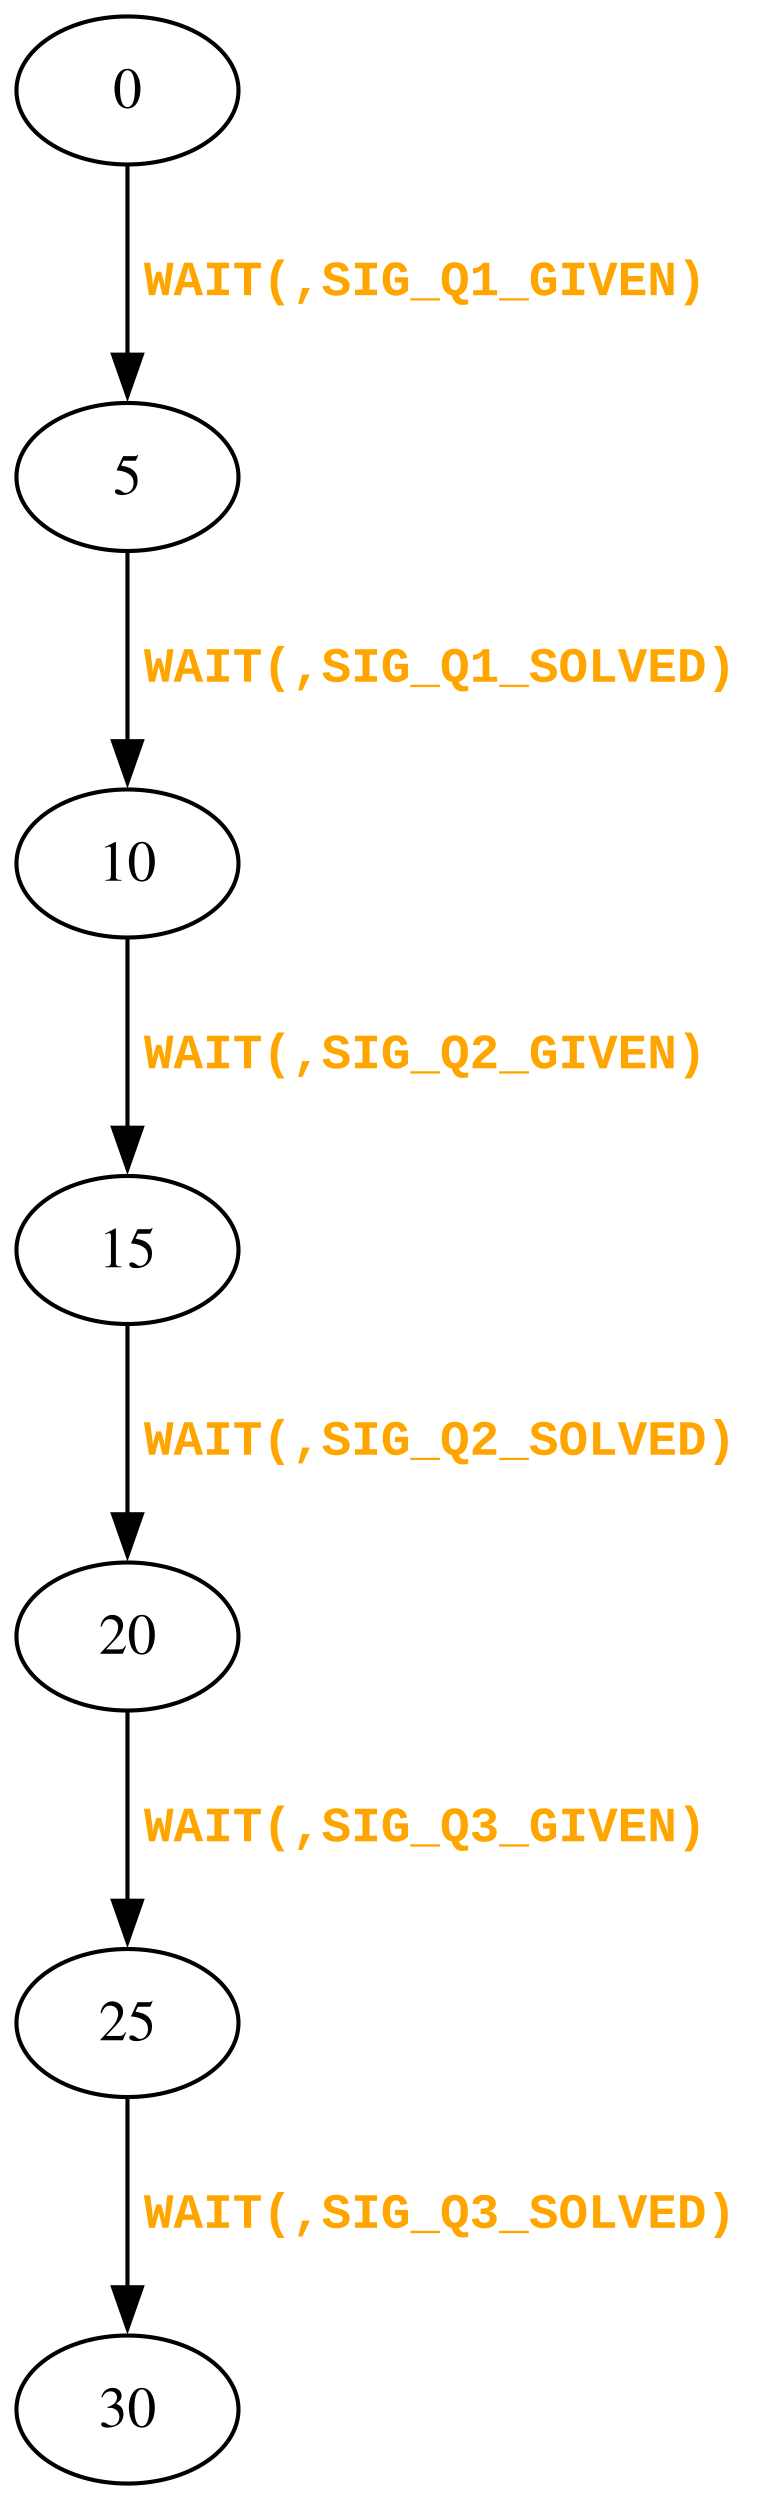
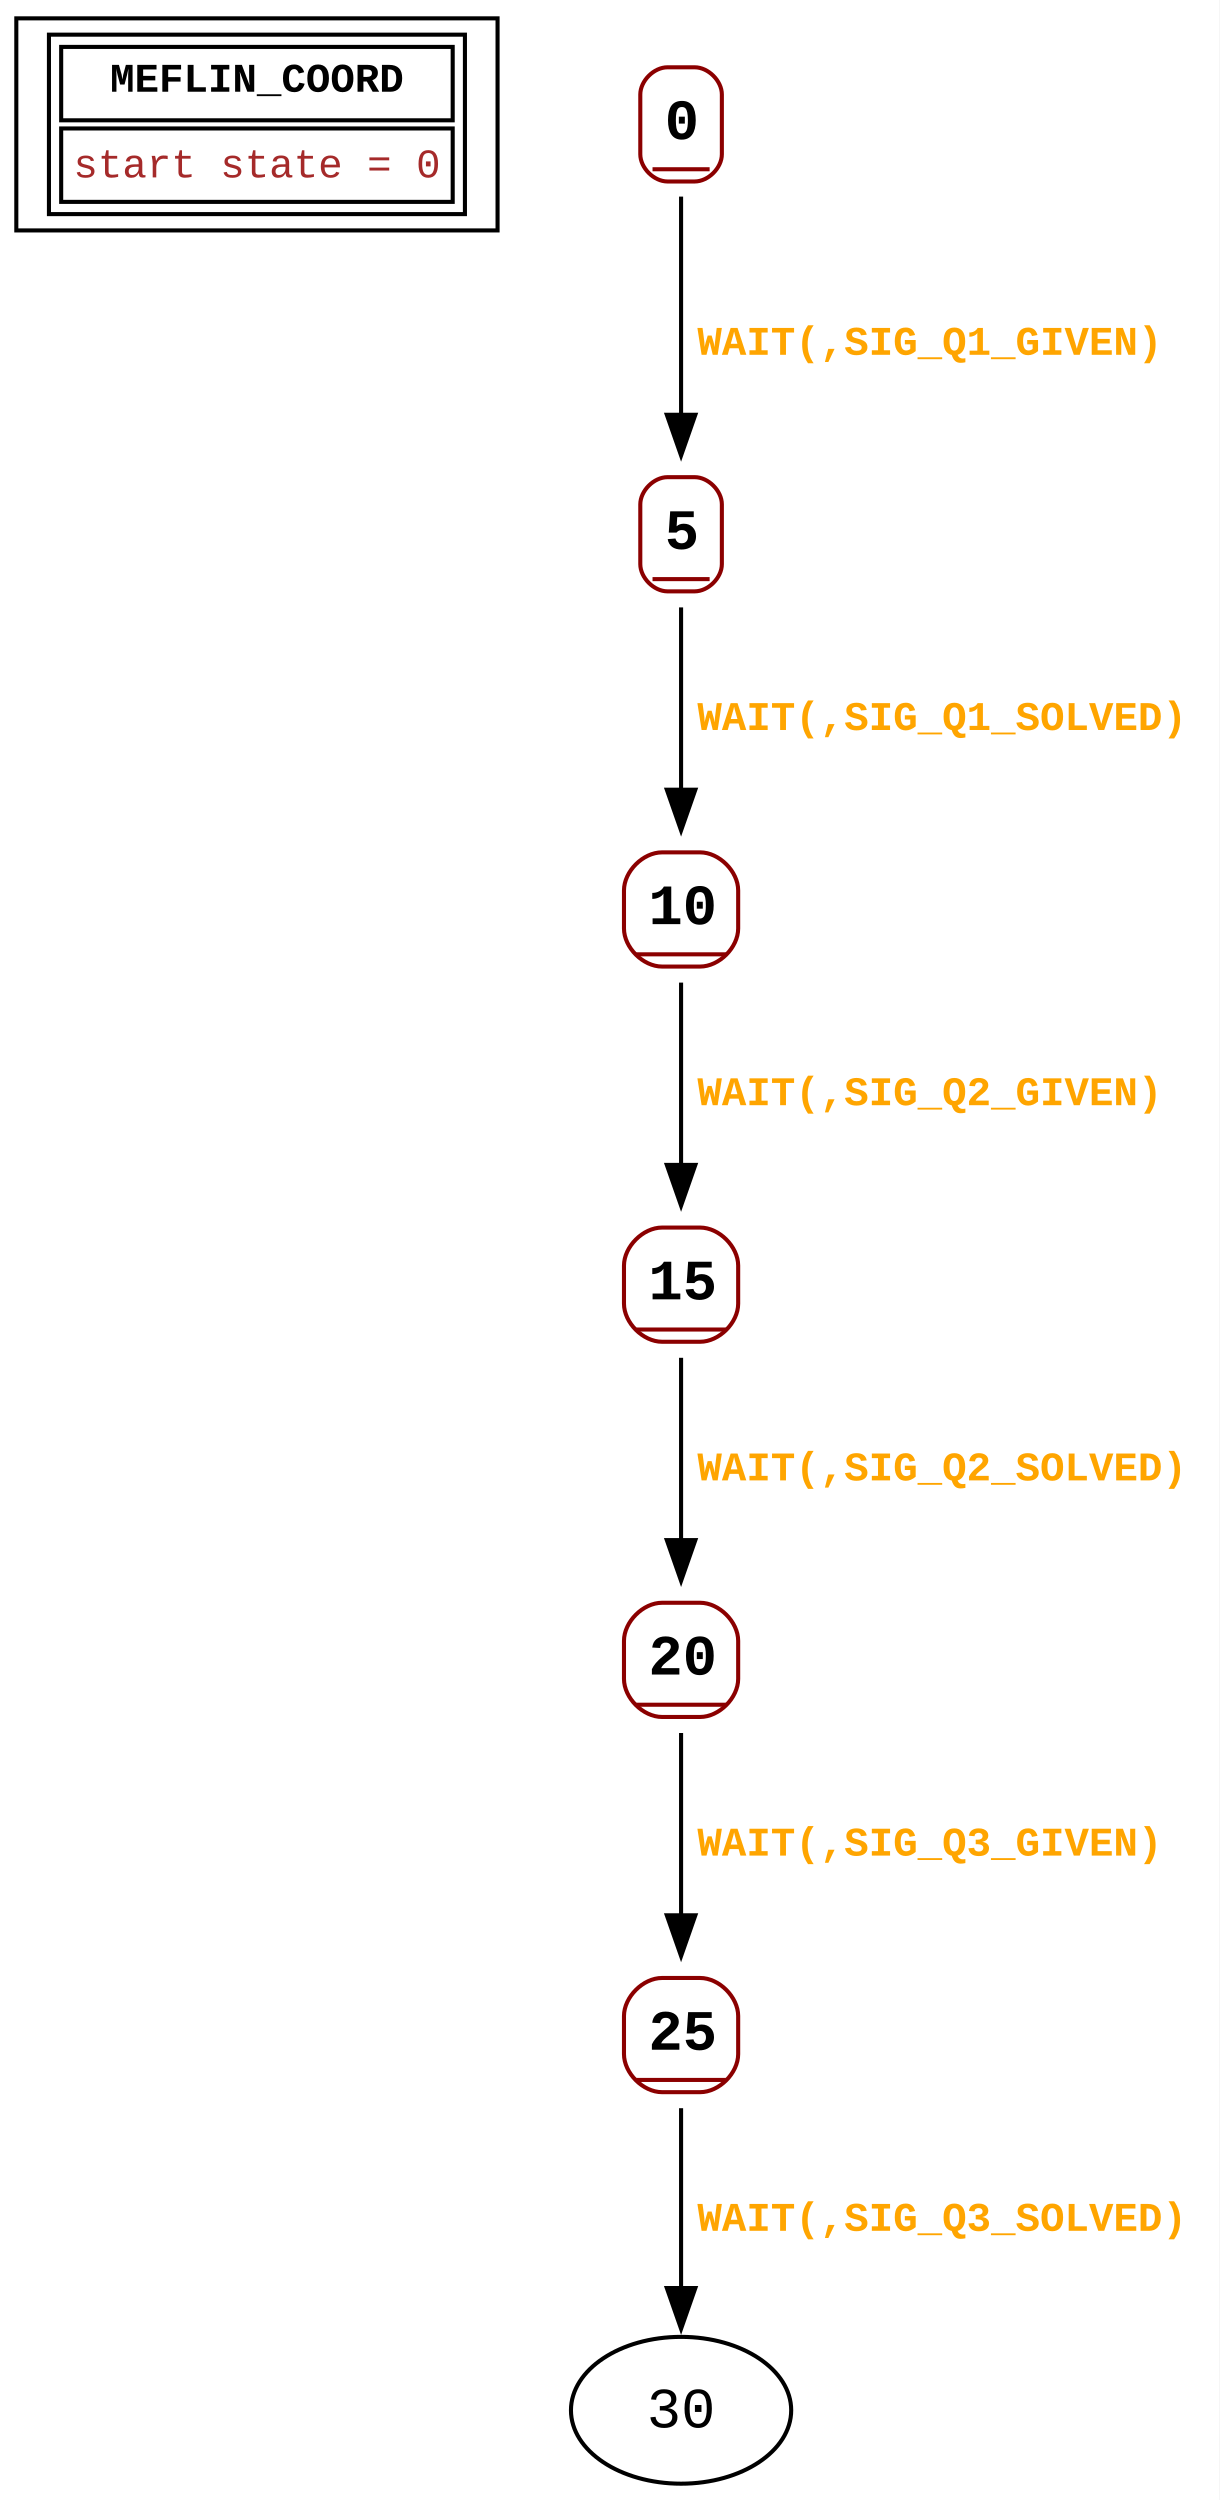
- <svg xmlns="http://www.w3.org/2000/svg" width="187pt" height="608pt" viewBox="0.00 0.00 187.00 608.00">
-   <g id="graph0" class="graph" transform="scale(1 1) rotate(0) translate(4 604)">
-     <polygon fill="white" stroke="none" points="-4,4 -4,-604 183,-604 183,4 -4,4" />
+ <svg xmlns="http://www.w3.org/2000/svg" width="299pt" height="613pt" viewBox="0.00 0.00 299.00 613.00">
+   <g id="graph0" class="graph" transform="scale(1 1) rotate(0) translate(4 609)">
+     <polygon fill="white" stroke="none" points="-4,4 -4,-609 295,-609 295,4 -4,4" />
    <g id="node1" class="node">
-       <ellipse fill="none" stroke="black" cx="27" cy="-582" rx="27" ry="18" />
-       <text text-anchor="middle" x="27" y="-577.8" font-family="Times,serif" font-size="14.00">0</text>
+       <polygon fill="none" stroke="black" points="0,-552.5 0,-604.5 118,-604.5 118,-552.5 0,-552.5" />
+       <polygon fill="none" stroke="black" points="11,-579.5 11,-597.5 107,-597.5 107,-579.5 11,-579.5" />
+       <text text-anchor="start" x="22.99" y="-586.5" font-family="Courier New" font-weight="bold" font-size="10.00">MEFLIN_COORD</text>
+       <polygon fill="none" stroke="black" points="11,-559.5 11,-577.5 107,-577.5 107,-559.5 11,-559.5" />
+       <text text-anchor="start" x="14" y="-565.5" font-family="Courier New" font-size="10.00" fill="brown">start state = 0</text>
+       <polygon fill="none" stroke="black" points="8,-556.5 8,-600.5 110,-600.5 110,-556.5 8,-556.5" />
    </g>
    <g id="node2" class="node">
-       <ellipse fill="none" stroke="black" cx="27" cy="-488" rx="27" ry="18" />
-       <text text-anchor="middle" x="27" y="-483.8" font-family="Times,serif" font-size="14.00">5</text>
+       <polyline fill="none" stroke="darkred" points="156,-567.5 170,-567.5" />
+       <text text-anchor="start" x="159" y="-574.9" font-family="Courier New" font-weight="bold" font-size="14.00">0</text>
+       <path fill="none" stroke="darkred" d="M159.67,-564.5C159.67,-564.5 166.33,-564.5 166.33,-564.5 169.67,-564.5 173,-567.83 173,-571.17 173,-571.17 173,-585.83 173,-585.83 173,-589.17 169.67,-592.5 166.33,-592.5 166.33,-592.5 159.67,-592.5 159.67,-592.5 156.33,-592.5 153,-589.17 153,-585.83 153,-585.83 153,-571.17 153,-571.17 153,-567.83 156.33,-564.5 159.67,-564.5" />
+     </g>
+     <g id="node3" class="node">
+       <polyline fill="none" stroke="darkred" points="156,-467 170,-467" />
+       <text text-anchor="start" x="159" y="-474.4" font-family="Courier New" font-weight="bold" font-size="14.00">5</text>
+       <path fill="none" stroke="darkred" d="M159.67,-464C159.67,-464 166.33,-464 166.33,-464 169.67,-464 173,-467.33 173,-470.67 173,-470.67 173,-485.33 173,-485.33 173,-488.67 169.67,-492 166.33,-492 166.33,-492 159.67,-492 159.67,-492 156.33,-492 153,-488.67 153,-485.33 153,-485.33 153,-470.67 153,-470.67 153,-467.33 156.33,-464 159.67,-464" />
    </g>
    <g id="edge1" class="edge">
-       <path fill="none" stroke="black" d="M27,-563.7C27,-550.72 27,-532.66 27,-517.56" />
-       <polygon fill="black" stroke="black" points="30.5,-517.74 27,-507.74 23.5,-517.74 30.5,-517.74" />
-       <text text-anchor="start" x="31" y="-532.2" font-family="Courier New" font-weight="bold" font-size="12.00" fill="orange">WAIT(,SIG_Q1_GIVEN)</text>
+       <path fill="none" stroke="black" d="M163,-560.79C163,-546.14 163,-524.55 163,-507.23" />
+       <polygon fill="black" stroke="black" points="166.5,-507.3 163,-497.3 159.5,-507.3 166.5,-507.3" />
+       <text text-anchor="start" x="167" y="-522" font-family="Courier New" font-weight="bold" font-size="10.00" fill="orange">WAIT(,SIG_Q1_GIVEN)</text>
    </g>
-     <g id="node3" class="node">
-       <ellipse fill="none" stroke="black" cx="27" cy="-394" rx="27" ry="18" />
-       <text text-anchor="middle" x="27" y="-389.8" font-family="Times,serif" font-size="14.00">10</text>
+     <g id="node4" class="node">
+       <polyline fill="none" stroke="darkred" points="152,-375 174,-375" />
+       <text text-anchor="start" x="155" y="-382.4" font-family="Courier New" font-weight="bold" font-size="14.00">10</text>
+       <path fill="none" stroke="darkred" d="M158.33,-372C158.33,-372 167.67,-372 167.67,-372 172.33,-372 177,-376.67 177,-381.33 177,-381.33 177,-390.67 177,-390.67 177,-395.33 172.33,-400 167.67,-400 167.67,-400 158.33,-400 158.33,-400 153.67,-400 149,-395.33 149,-390.67 149,-390.67 149,-381.33 149,-381.33 149,-376.67 153.67,-372 158.33,-372" />
    </g>
    <g id="edge6" class="edge">
-       <path fill="none" stroke="black" d="M27,-469.7C27,-456.72 27,-438.66 27,-423.56" />
-       <polygon fill="black" stroke="black" points="30.5,-423.74 27,-413.74 23.5,-423.74 30.5,-423.74" />
-       <text text-anchor="start" x="31" y="-438.2" font-family="Courier New" font-weight="bold" font-size="12.00" fill="orange">WAIT(,SIG_Q1_SOLVED)</text>
+       <path fill="none" stroke="black" d="M163,-460.07C163,-447.38 163,-429.71 163,-414.94" />
+       <polygon fill="black" stroke="black" points="166.5,-415.37 163,-405.37 159.5,-415.37 166.5,-415.37" />
+       <text text-anchor="start" x="167" y="-430" font-family="Courier New" font-weight="bold" font-size="10.00" fill="orange">WAIT(,SIG_Q1_SOLVED)</text>
    </g>
-     <g id="node4" class="node">
-       <ellipse fill="none" stroke="black" cx="27" cy="-300" rx="27" ry="18" />
-       <text text-anchor="middle" x="27" y="-295.8" font-family="Times,serif" font-size="14.00">15</text>
+     <g id="node5" class="node">
+       <polyline fill="none" stroke="darkred" points="152,-283 174,-283" />
+       <text text-anchor="start" x="155" y="-290.4" font-family="Courier New" font-weight="bold" font-size="14.00">15</text>
+       <path fill="none" stroke="darkred" d="M158.33,-280C158.33,-280 167.67,-280 167.67,-280 172.33,-280 177,-284.67 177,-289.33 177,-289.33 177,-298.67 177,-298.67 177,-303.33 172.33,-308 167.67,-308 167.67,-308 158.33,-308 158.33,-308 153.67,-308 149,-303.33 149,-298.67 149,-298.67 149,-289.33 149,-289.33 149,-284.67 153.67,-280 158.33,-280" />
    </g>
    <g id="edge2" class="edge">
-       <path fill="none" stroke="black" d="M27,-375.7C27,-362.72 27,-344.66 27,-329.56" />
-       <polygon fill="black" stroke="black" points="30.5,-329.74 27,-319.74 23.5,-329.74 30.5,-329.74" />
-       <text text-anchor="start" x="31" y="-344.2" font-family="Courier New" font-weight="bold" font-size="12.00" fill="orange">WAIT(,SIG_Q2_GIVEN)</text>
+       <path fill="none" stroke="black" d="M163,-368.07C163,-355.38 163,-337.71 163,-322.94" />
+       <polygon fill="black" stroke="black" points="166.5,-323.37 163,-313.37 159.5,-323.37 166.5,-323.37" />
+       <text text-anchor="start" x="167" y="-338" font-family="Courier New" font-weight="bold" font-size="10.00" fill="orange">WAIT(,SIG_Q2_GIVEN)</text>
    </g>
-     <g id="node5" class="node">
-       <ellipse fill="none" stroke="black" cx="27" cy="-206" rx="27" ry="18" />
-       <text text-anchor="middle" x="27" y="-201.8" font-family="Times,serif" font-size="14.00">20</text>
+     <g id="node6" class="node">
+       <polyline fill="none" stroke="darkred" points="152,-191 174,-191" />
+       <text text-anchor="start" x="155" y="-198.4" font-family="Courier New" font-weight="bold" font-size="14.00">20</text>
+       <path fill="none" stroke="darkred" d="M158.33,-188C158.33,-188 167.67,-188 167.67,-188 172.33,-188 177,-192.67 177,-197.33 177,-197.33 177,-206.67 177,-206.67 177,-211.33 172.33,-216 167.67,-216 167.67,-216 158.33,-216 158.33,-216 153.67,-216 149,-211.33 149,-206.67 149,-206.67 149,-197.33 149,-197.33 149,-192.67 153.67,-188 158.33,-188" />
    </g>
    <g id="edge3" class="edge">
-       <path fill="none" stroke="black" d="M27,-281.7C27,-268.72 27,-250.66 27,-235.56" />
-       <polygon fill="black" stroke="black" points="30.5,-235.74 27,-225.74 23.5,-235.74 30.5,-235.74" />
-       <text text-anchor="start" x="31" y="-250.2" font-family="Courier New" font-weight="bold" font-size="12.00" fill="orange">WAIT(,SIG_Q2_SOLVED)</text>
+       <path fill="none" stroke="black" d="M163,-276.07C163,-263.38 163,-245.71 163,-230.94" />
+       <polygon fill="black" stroke="black" points="166.5,-231.37 163,-221.37 159.5,-231.37 166.5,-231.37" />
+       <text text-anchor="start" x="167" y="-246" font-family="Courier New" font-weight="bold" font-size="10.00" fill="orange">WAIT(,SIG_Q2_SOLVED)</text>
    </g>
-     <g id="node6" class="node">
-       <ellipse fill="none" stroke="black" cx="27" cy="-112" rx="27" ry="18" />
-       <text text-anchor="middle" x="27" y="-107.8" font-family="Times,serif" font-size="14.00">25</text>
+     <g id="node7" class="node">
+       <polyline fill="none" stroke="darkred" points="152,-99 174,-99" />
+       <text text-anchor="start" x="155" y="-106.4" font-family="Courier New" font-weight="bold" font-size="14.00">25</text>
+       <path fill="none" stroke="darkred" d="M158.33,-96C158.33,-96 167.67,-96 167.67,-96 172.33,-96 177,-100.67 177,-105.33 177,-105.33 177,-114.67 177,-114.67 177,-119.33 172.33,-124 167.67,-124 167.67,-124 158.33,-124 158.33,-124 153.67,-124 149,-119.33 149,-114.67 149,-114.67 149,-105.33 149,-105.33 149,-100.67 153.67,-96 158.33,-96" />
    </g>
    <g id="edge4" class="edge">
-       <path fill="none" stroke="black" d="M27,-187.7C27,-174.72 27,-156.66 27,-141.56" />
-       <polygon fill="black" stroke="black" points="30.5,-141.74 27,-131.74 23.5,-141.74 30.5,-141.74" />
-       <text text-anchor="start" x="31" y="-156.2" font-family="Courier New" font-weight="bold" font-size="12.00" fill="orange">WAIT(,SIG_Q3_GIVEN)</text>
+       <path fill="none" stroke="black" d="M163,-184.07C163,-171.38 163,-153.71 163,-138.94" />
+       <polygon fill="black" stroke="black" points="166.5,-139.37 163,-129.37 159.5,-139.37 166.5,-139.37" />
+       <text text-anchor="start" x="167" y="-154" font-family="Courier New" font-weight="bold" font-size="10.00" fill="orange">WAIT(,SIG_Q3_GIVEN)</text>
    </g>
-     <g id="node7" class="node">
-       <ellipse fill="none" stroke="black" cx="27" cy="-18" rx="27" ry="18" />
-       <text text-anchor="middle" x="27" y="-13.8" font-family="Times,serif" font-size="14.00">30</text>
+     <g id="node8" class="node">
+       <ellipse fill="none" stroke="black" cx="163" cy="-18" rx="27" ry="18" />
+       <text text-anchor="middle" x="163" y="-13.8" font-family="Courier New" font-size="14.00">30</text>
    </g>
    <g id="edge5" class="edge">
-       <path fill="none" stroke="black" d="M27,-93.7C27,-80.72 27,-62.66 27,-47.56" />
-       <polygon fill="black" stroke="black" points="30.5,-47.74 27,-37.74 23.5,-47.74 30.5,-47.74" />
-       <text text-anchor="start" x="31" y="-62.2" font-family="Courier New" font-weight="bold" font-size="12.00" fill="orange">WAIT(,SIG_Q3_SOLVED)</text>
+       <path fill="none" stroke="black" d="M163,-92.07C163,-79.66 163,-62.5 163,-47.94" />
+       <polygon fill="black" stroke="black" points="166.5,-47.98 163,-37.98 159.5,-47.98 166.5,-47.98" />
+       <text text-anchor="start" x="167" y="-62" font-family="Courier New" font-weight="bold" font-size="10.00" fill="orange">WAIT(,SIG_Q3_SOLVED)</text>
    </g>
  </g>
</svg>
